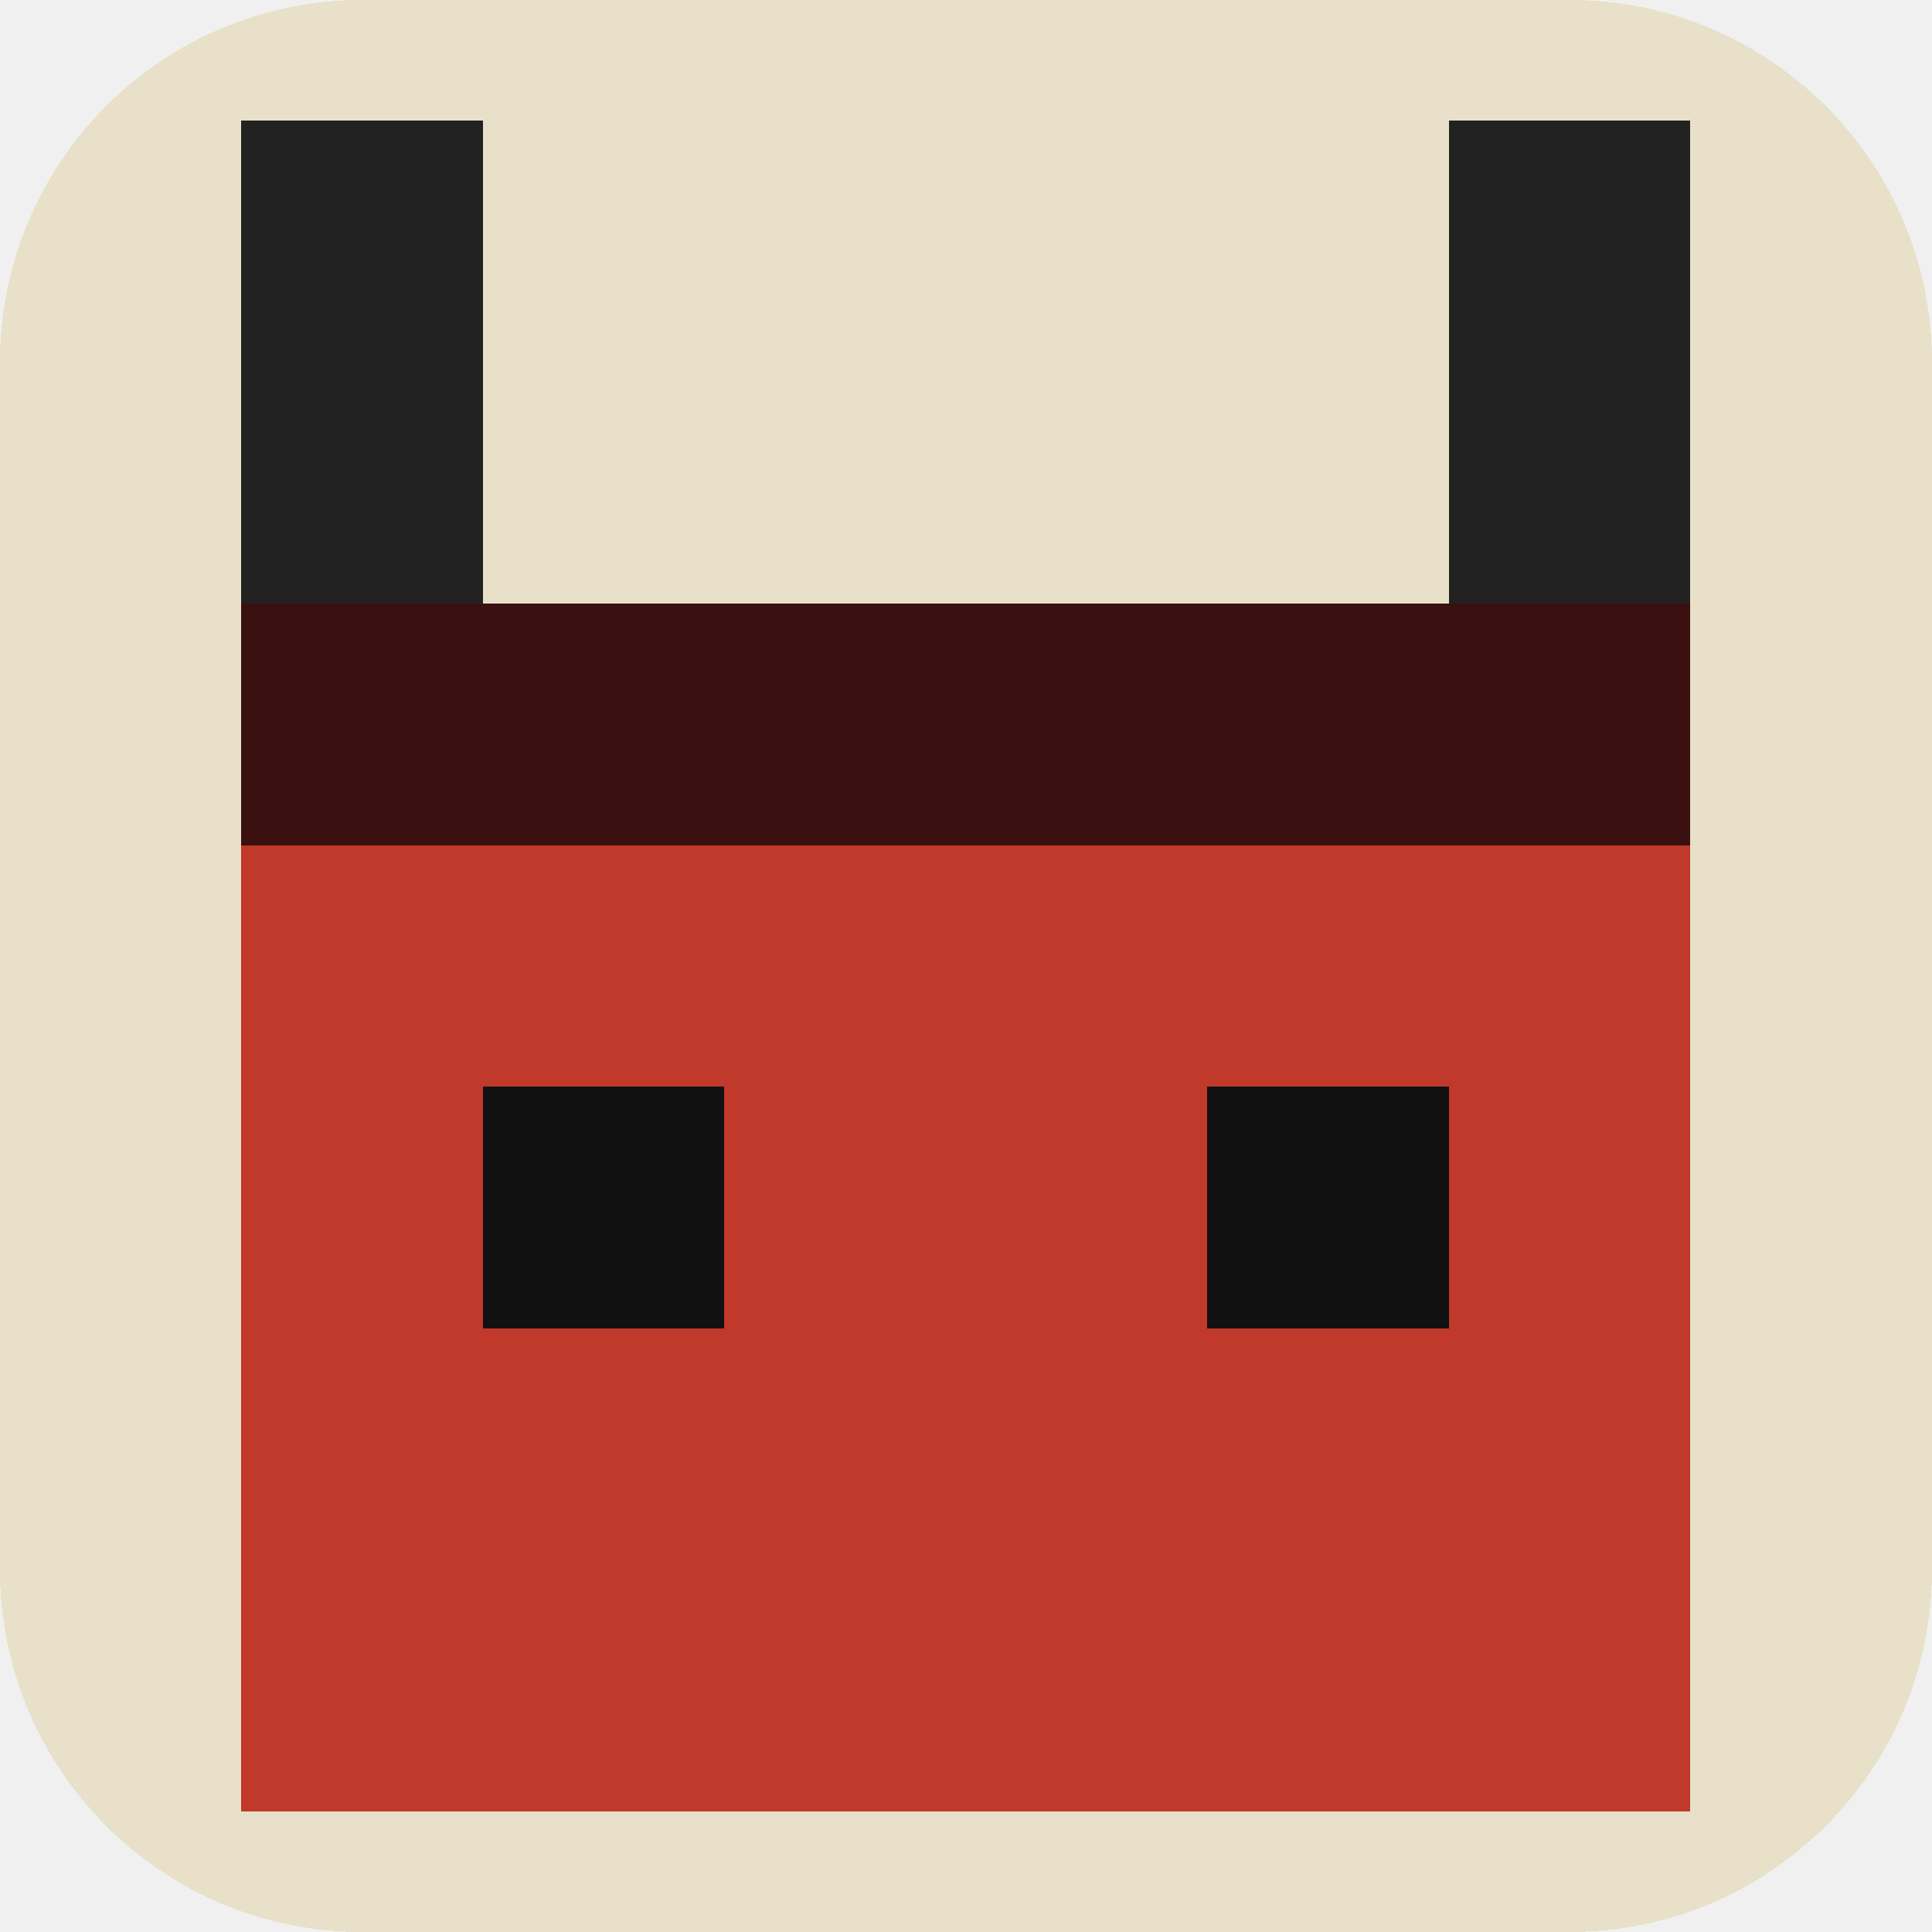
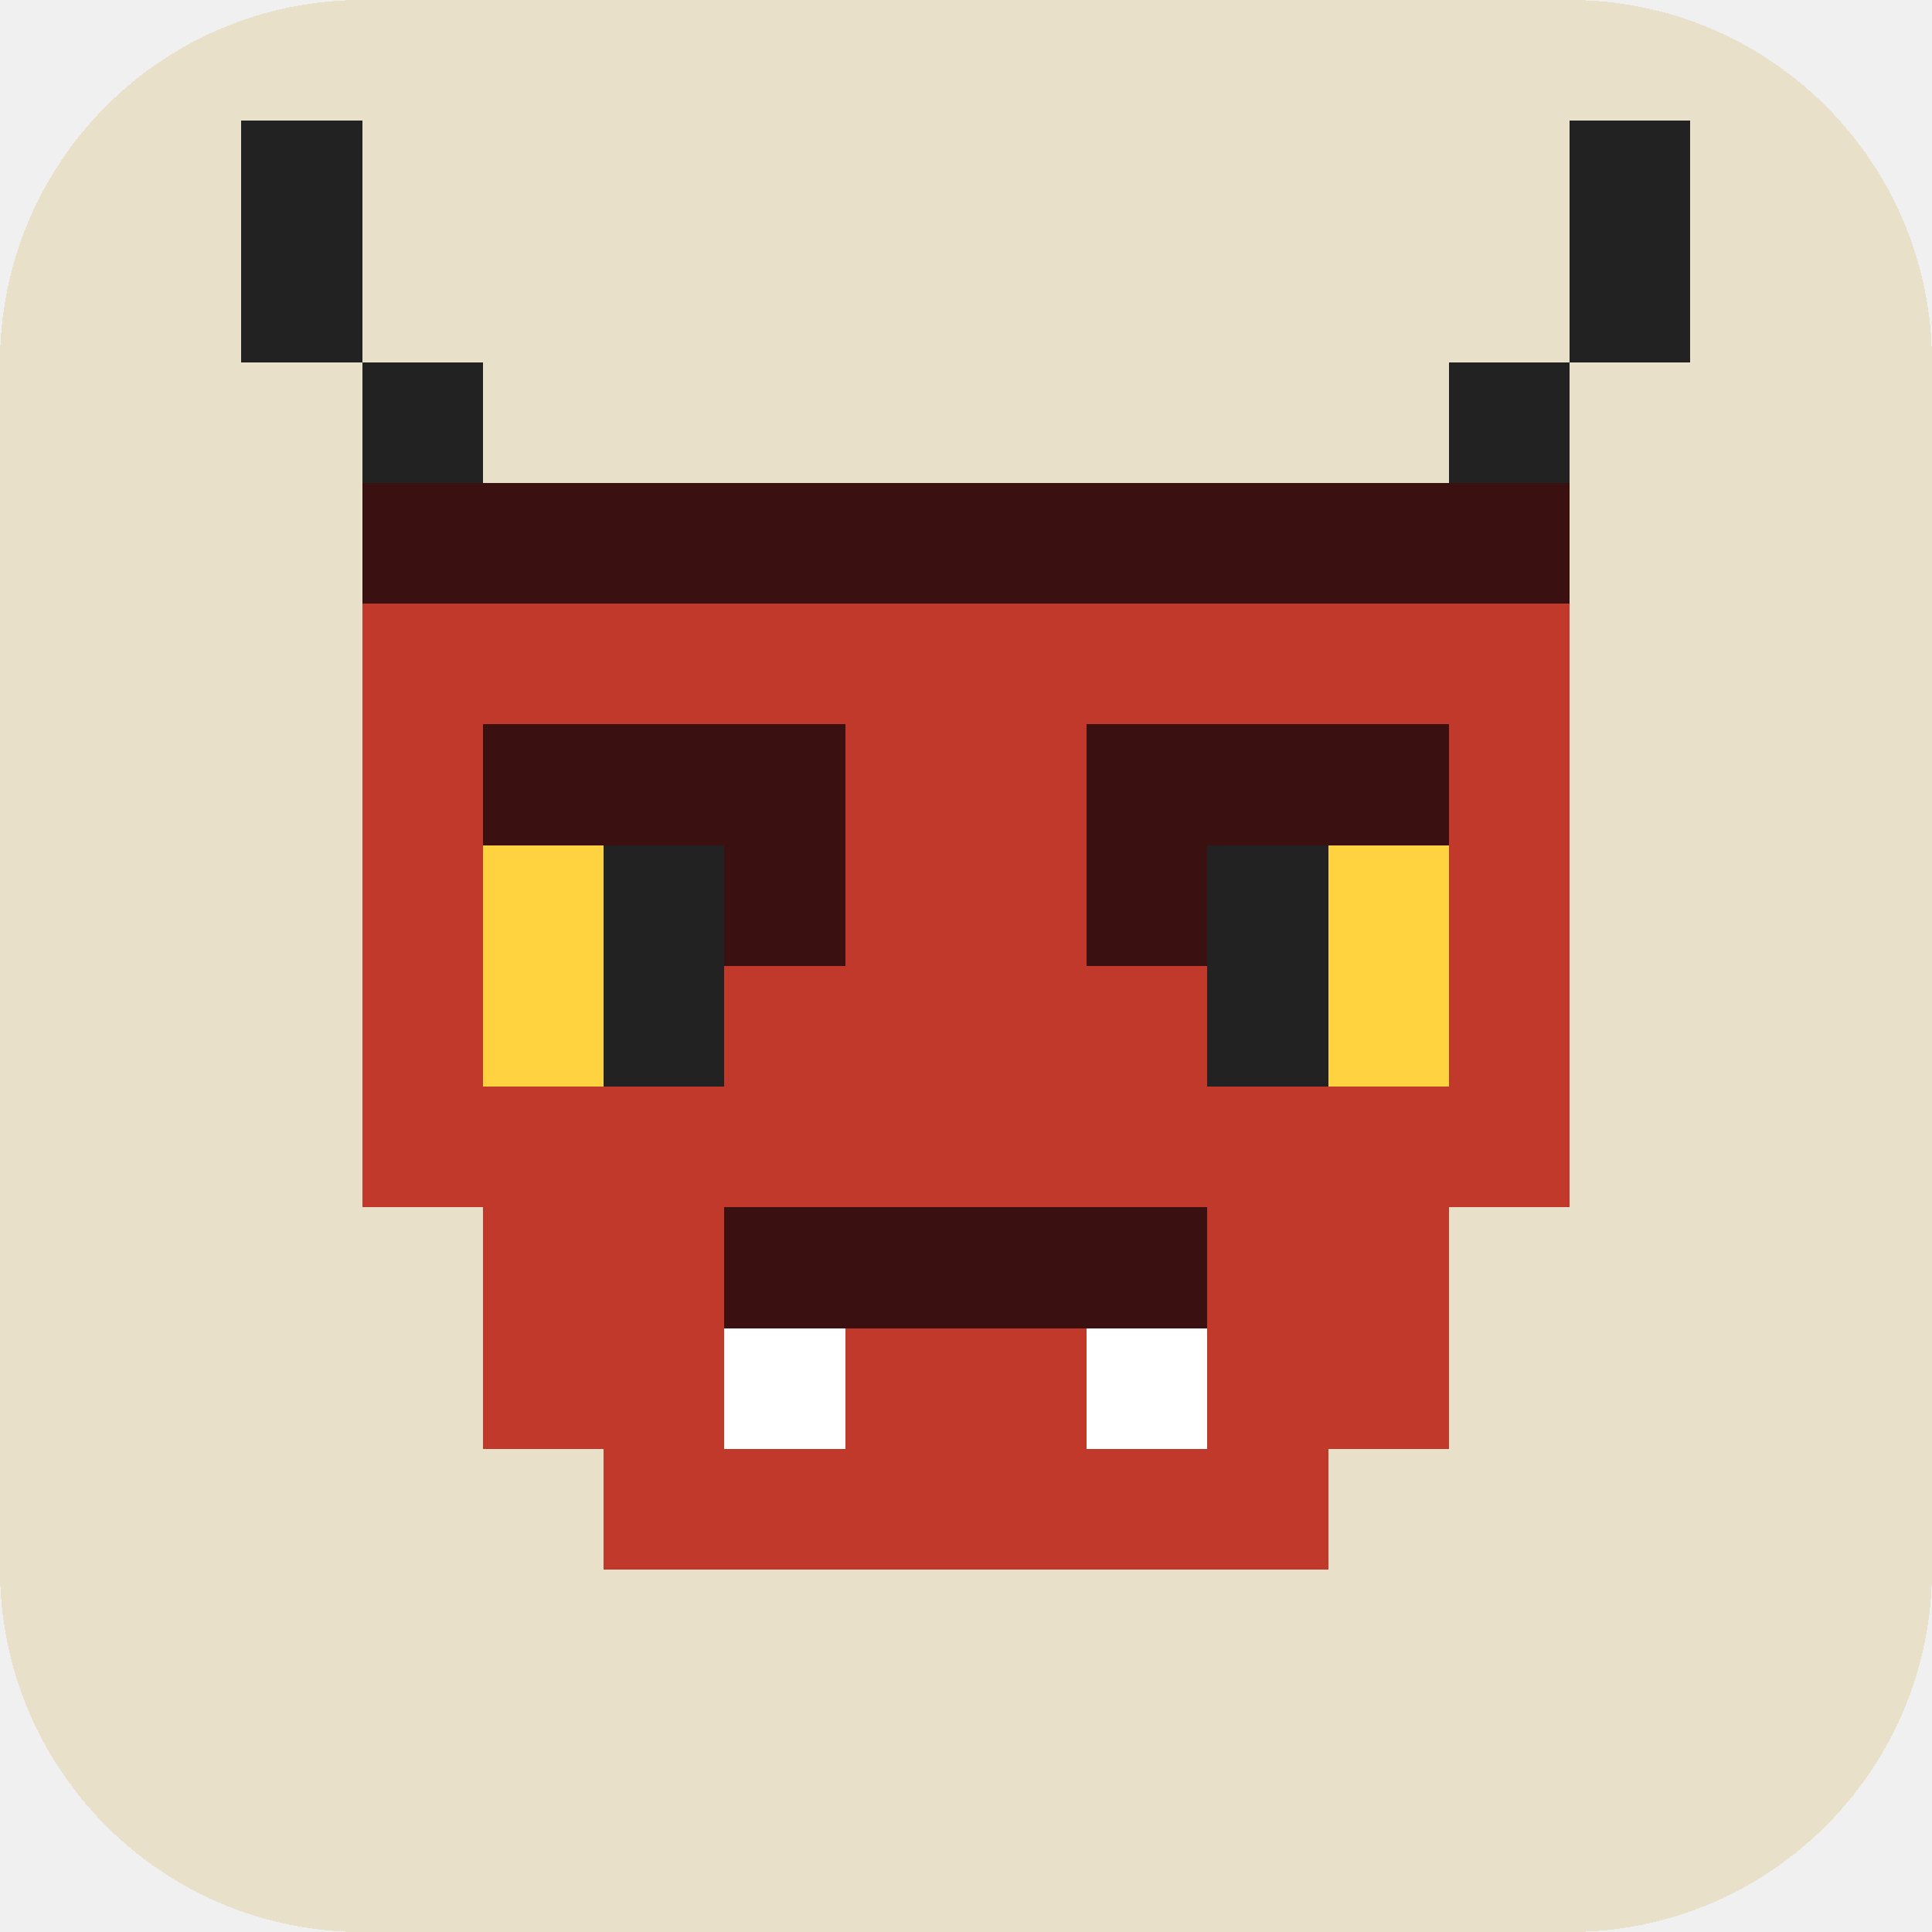
<svg xmlns="http://www.w3.org/2000/svg" viewBox="0 0 16 16" shape-rendering="crispEdges">
-   <rect width="16" height="16" rx="3" fill="#e8e0c8" />
-   <g transform="translate(2 1) scale(2) translate(-3 0)">
-     <rect x="3" y="0" width="1" height="2" fill="#222" />
-     <rect x="8" y="0" width="1" height="2" fill="#222" />
-     <rect x="3" y="2" width="6" height="5" fill="#c0392b" />
-     <rect x="3" y="2" width="6" height="1" fill="#3a1010" />
-     <rect x="4" y="4" width="1" height="1" fill="#111" />
-     <rect x="7" y="4" width="1" height="1" fill="#111" />
-   </g>
+   <rect x="0" y="0" width="16" height="16" fill="#e8e0c8" rx="3" />
+   <rect x="2" y="1" width="1" height="2" fill="#222" />
+   <rect x="3" y="3" width="1" height="1" fill="#222" />
+   <rect x="4" y="4" width="1" height="1" fill="#222" />
+   <rect x="13" y="1" width="1" height="2" fill="#222" />
+   <rect x="12" y="3" width="1" height="1" fill="#222" />
+   <rect x="11" y="4" width="1" height="1" fill="#222" />
+   <rect x="3" y="4" width="10" height="6" fill="#c0392b" />
+   <rect x="4" y="10" width="8" height="2" fill="#c0392b" />
+   <rect x="5" y="12" width="6" height="1" fill="#c0392b" />
+   <rect x="3" y="4" width="10" height="1" fill="#3a1010" />
+   <rect x="4" y="6" width="3" height="1" fill="#3a1010" />
+   <rect x="9" y="6" width="3" height="1" fill="#3a1010" />
+   <rect x="6" y="7" width="1" height="1" fill="#3a1010" />
+   <rect x="9" y="7" width="1" height="1" fill="#3a1010" />
+   <rect x="4" y="7" width="2" height="2" fill="#ffd23f" />
+   <rect x="10" y="7" width="2" height="2" fill="#ffd23f" />
+   <rect x="5" y="7" width="1" height="2" fill="#222" />
+   <rect x="10" y="7" width="1" height="2" fill="#222" />
+   <rect x="6" y="10" width="4" height="1" fill="#3a1010" />
+   <rect x="6" y="11" width="1" height="1" fill="#fff" />
+   <rect x="9" y="11" width="1" height="1" fill="#fff" />
</svg>
